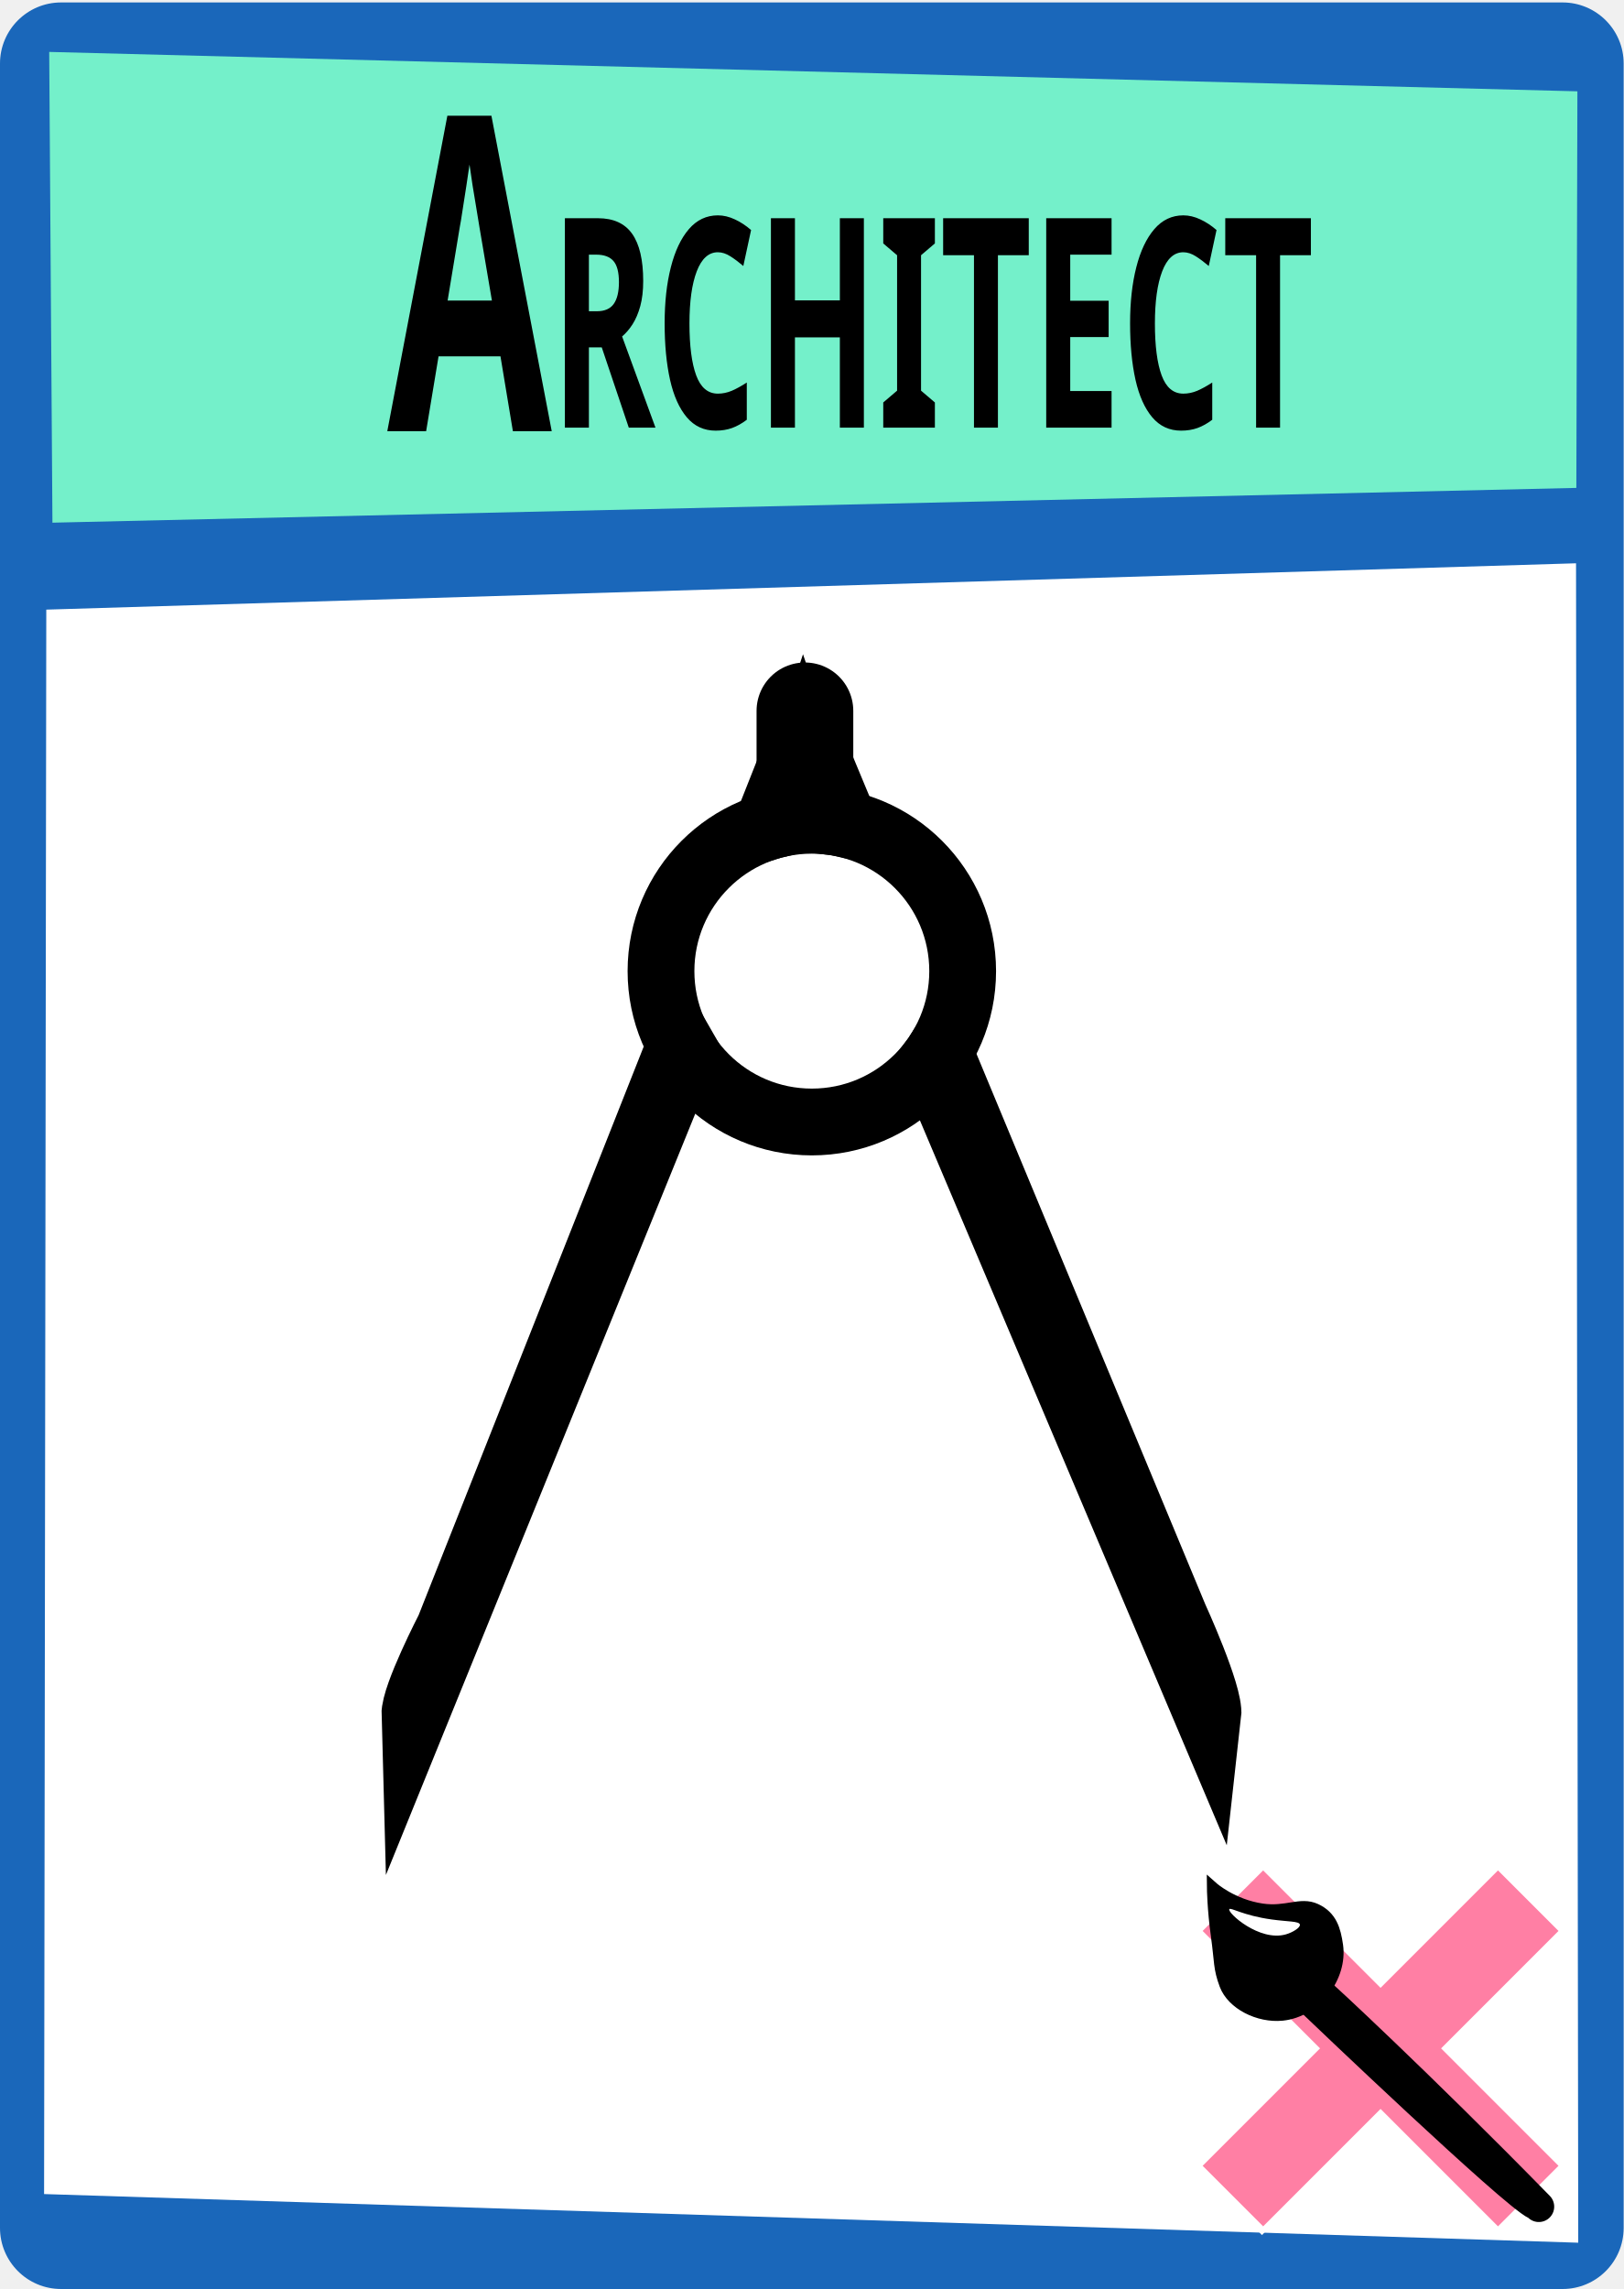
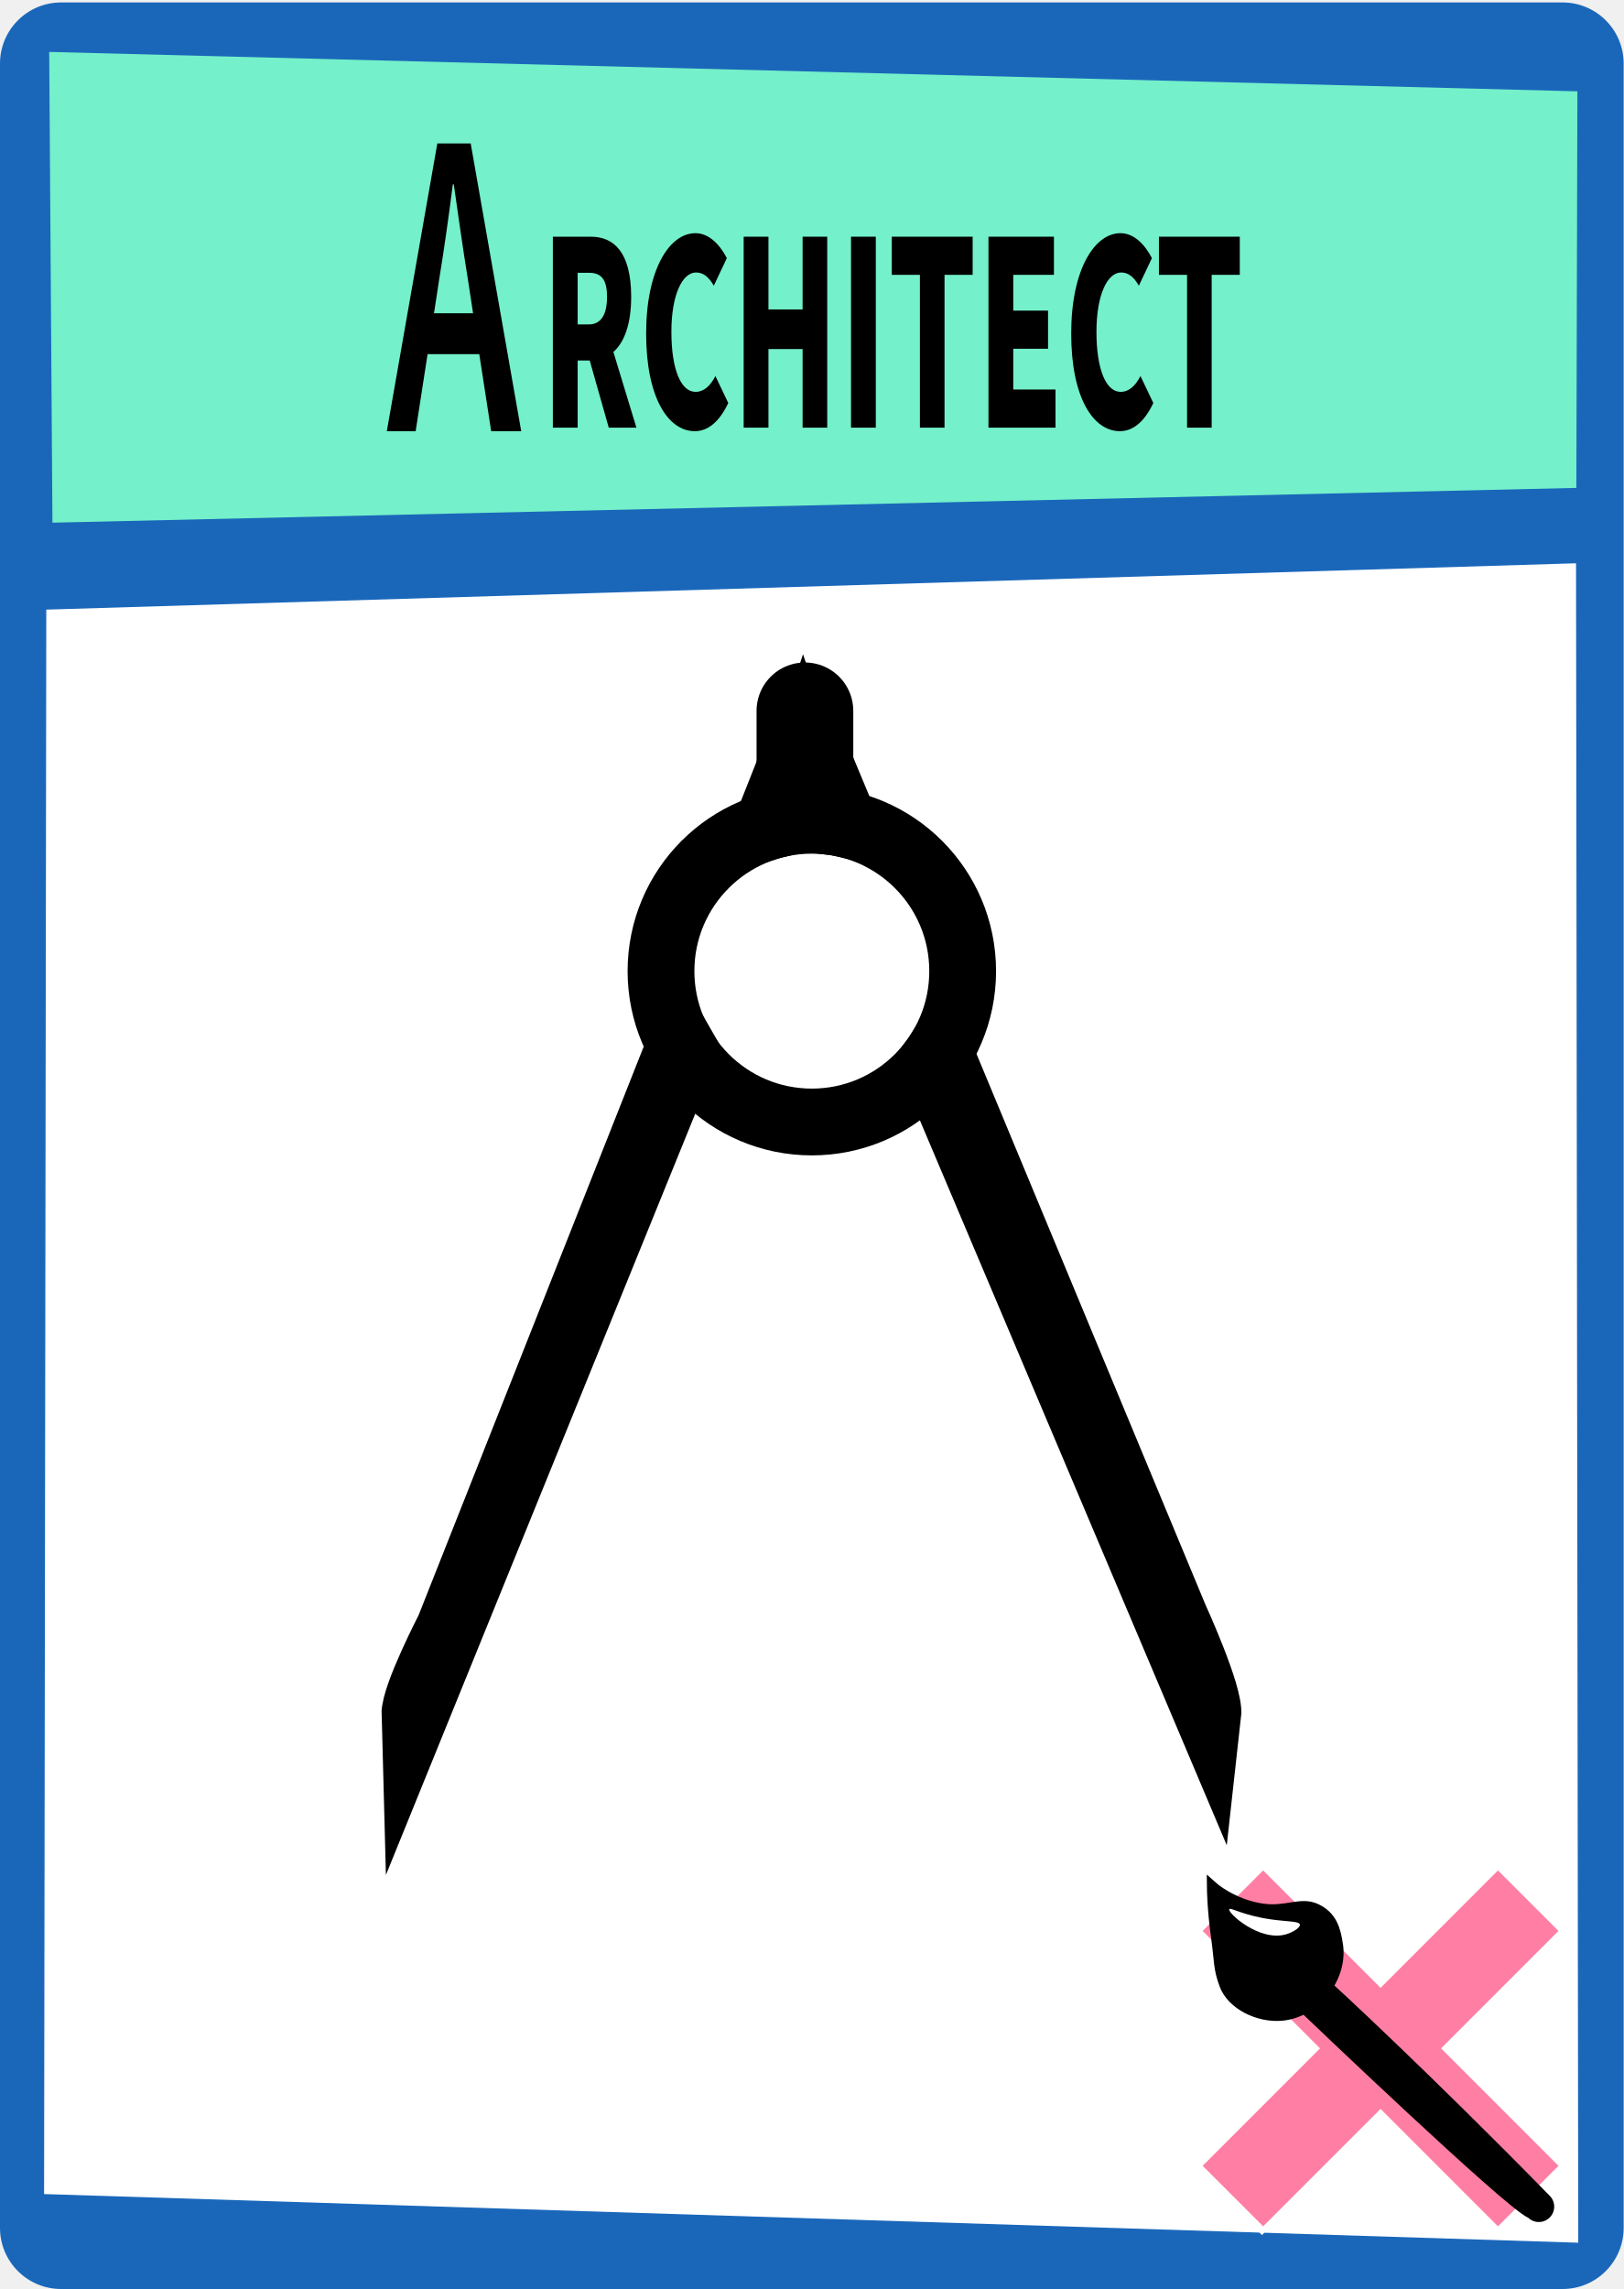
<svg xmlns="http://www.w3.org/2000/svg" xmlns:ns1="http://www.openswatchbook.org/uri/2009/osb" width="105mm" height="148mm" viewBox="0 0 372.047 524.409" id="svg2" version="1.1">
  <defs id="defs4">
    <linearGradient id="linearGradient5773" ns1:paint="solid">
      <stop style="stop-color:#e4ffff;stop-opacity:1;" offset="0" id="stop5775" />
    </linearGradient>
  </defs>
  <g id="layer2" style="display:inline" transform="translate(-2.020939,-531.9927)">
    <rect style="fill:#1a67ba;fill-opacity:1;fill-rule:evenodd;stroke:none;stroke-width:1.001px;stroke-linecap:butt;stroke-linejoin:miter;stroke-opacity:1" id="rect3336-3" width="372.043" height="523.848" x="2.021" y="532.554" ry="14" rx="14" />
  </g>
  <g id="layer22">
    <path style="opacity:1;fill:#ffffff;fill-opacity:1;fill-rule:evenodd;stroke:none;stroke-width:3.543;stroke-linejoin:round;stroke-miterlimit:4;stroke-dasharray:none;stroke-opacity:1" d="M 10.607,139.665 361.13,129.051 361.635,513.803 10.102,502.658 Z" id="rect5618" />
  </g>
  <g id="layer3">
    <path style="opacity:1;fill:#74f0ca;fill-opacity:1;fill-rule:evenodd;stroke:none;stroke-width:3.543;stroke-linejoin:round;stroke-miterlimit:4;stroke-dasharray:none;stroke-opacity:1" d="M 11.275,11.896 361.443,20.921 361.202,111.778 12.015,119.745 Z" id="rect4272" />
  </g>
  <g id="layer11" style="display:inline">
    <g id="g4314" transform="translate(-9.428576,422.6429)" style="stroke:#ffffff;stroke-opacity:1">
      <rect transform="matrix(0.7071068,-0.7071068,0.7071068,0.7071068,0,0)" y="253.529" x="149.139" height="19.608" width="95.708" id="rect4279" style="opacity:1;fill:none;fill-opacity:1;fill-rule:evenodd;stroke:#ffffff;stroke-width:2.446;stroke-miterlimit:4;stroke-dasharray:none;stroke-opacity:1" />
      <rect transform="matrix(-0.7071068,-0.7071068,0.7071068,-0.7071068,0,0)" y="187.189" x="-311.187" height="19.608" width="95.708" id="rect4279-5" style="opacity:1;fill:none;fill-opacity:1;fill-rule:evenodd;stroke:#ffffff;stroke-width:2.446;stroke-miterlimit:4;stroke-dasharray:none;stroke-opacity:1" />
    </g>
    <g id="g4318" style="fill:#ff7fa4;fill-opacity:1;stroke:none" transform="translate(-195.3003,361.5602)">
      <rect transform="matrix(0.7071068,-0.7071068,0.7071068,0.7071068,0,0)" y="428.152" x="237.761" height="19.608" width="95.708" id="rect4279-3" style="opacity:1;fill:#ff7fa4;fill-opacity:1;fill-rule:evenodd;stroke:none;stroke-width:2.446;stroke-miterlimit:4;stroke-dasharray:none;stroke-opacity:1" />
      <rect transform="matrix(-0.7071068,-0.7071068,0.7071068,-0.7071068,0,0)" y="275.811" x="-485.81" height="19.608" width="95.708" id="rect4279-5-5" style="opacity:1;fill:#ff7fa4;fill-opacity:1;fill-rule:evenodd;stroke:none;stroke-width:2.446;stroke-miterlimit:4;stroke-dasharray:none;stroke-opacity:1" />
    </g>
-     <text xml:space="preserve" style="font-style:normal;font-weight:normal;font-size:40px;line-height:125%;font-family:sans-serif;letter-spacing:0px;word-spacing:0px;fill:#000000;fill-opacity:1;stroke:none;stroke-width:1px;stroke-linecap:butt;stroke-linejoin:miter;stroke-opacity:1" x="-309.107" y="23.879" id="text4218">
-       <tspan id="tspan4220" x="-309.107" y="23.879" />
+     <text xml:space="preserve" style="font-style:normal;font-weight:normal;line-height:0%;font-family:sans-serif;letter-spacing:0px;word-spacing:0px;fill:#000000;fill-opacity:1;stroke:none;stroke-width:1px;stroke-linecap:butt;stroke-linejoin:miter;stroke-opacity:1" x="-309.107" y="23.879" id="text4218">
+       <tspan id="tspan4220" x="-309.107" y="23.879" style="font-size:40px;line-height:1.25"> </tspan>
    </text>
  </g>
  <g style="display:inline" id="g4235">
    <g id="g4600">
      <g style="display:inline" id="g4237" transform="matrix(1.3,0,0,1.4,-2.543422,26.10537)">
        <g id="g4239" transform="matrix(0.7,0,0,1.2,354.8675,74.89781)">
          <g transform="translate(14.94,0)" id="g4253">
-             <text id="text4594" y="-19.635" x="-390.857" style="font-style:normal;font-variant:normal;font-weight:normal;font-stretch:normal;font-size:40px;line-height:125%;font-family:source-sans;-inkscape-font-specification:source-sans;letter-spacing:0px;word-spacing:0px;fill:#000000;fill-opacity:1;stroke:none;stroke-width:1px;stroke-linecap:butt;stroke-linejoin:miter;stroke-opacity:1" xml:space="preserve">
-               <tspan id="tspan4596" y="-19.635" x="-390.857">
-                 <tspan id="tspan4598" style="font-style:normal;font-variant:normal;font-weight:bold;font-stretch:normal;font-family:'Source Sans Pro';-inkscape-font-specification:'Source Sans Pro Bold'" y="-19.635" x="-390.857"> RCHITECT</tspan>
-               </tspan>
-             </text>
-             <text id="text4249" y="-19.155" x="-421.577" style="font-style:normal;font-weight:normal;font-size:40px;line-height:125%;font-family:sans-serif;letter-spacing:0px;word-spacing:0px;fill:#000000;fill-opacity:1;stroke:none;stroke-width:1px;stroke-linecap:butt;stroke-linejoin:miter;stroke-opacity:1" xml:space="preserve">
-               <tspan style="font-style:normal;font-variant:normal;font-weight:600;font-stretch:normal;font-size:60px;font-family:'Source Sans Pro';-inkscape-font-specification:'Source Sans Pro Semi-Bold'" y="-19.155" x="-421.577" id="tspan4251">A</tspan>
-             </text>
+             <g aria-label=" RCHITECT" style="font-style:normal;font-variant:normal;font-weight:normal;font-stretch:normal;line-height:0%;font-family:source-sans;-inkscape-font-specification:source-sans;letter-spacing:0px;word-spacing:0px;fill:#000000;fill-opacity:1;stroke:none;stroke-width:1px;stroke-linecap:butt;stroke-linejoin:miter;stroke-opacity:1" id="text4594">
+               <path d="m -379.889,-19.635 h 6.24 v -9.16 h 3.04 l 4.8,9.16 h 6.96 l -5.8,-10.32 c 2.68,-1.28 4.48,-3.72 4.48,-7.52 0,-6.28 -4.64,-8.2 -10.16,-8.2 h -9.56 z m 6.24,-14.08 v -7.04 h 2.84 c 2.96,0 4.56,0.8 4.56,3.28 0,2.48 -1.6,3.76 -4.56,3.76 z" style="font-style:normal;font-variant:normal;font-weight:bold;font-stretch:normal;font-family:'Source Sans Pro';-inkscape-font-specification:'Source Sans Pro Bold'" id="path15637" />
+               <path d="m -344.161,-19.155 c 3.28,0 6.16,-1.24 8.44,-3.84 l -3.24,-3.68 c -1.24,1.32 -2.88,2.16 -5,2.16 -3.64,0 -6.08,-3 -6.08,-8.2 0,-5.04 2.76,-8.08 6.2,-8.08 1.84,0 3.2,0.6 4.48,1.8 l 3.28,-3.76 c -1.8,-1.88 -4.52,-3.4 -7.92,-3.4 -6.56,0 -12.4,5 -12.4,13.68 0,8.8 5.6,13.32 12.24,13.32 z" style="font-style:normal;font-variant:normal;font-weight:bold;font-stretch:normal;font-family:'Source Sans Pro';-inkscape-font-specification:'Source Sans Pro Bold'" id="path15639" />
+               <path d="m -331.842,-19.635 h 6.24 v -10.72 h 8.6 v 10.72 h 6.2 v -26.04 h -6.2 v 9.92 h -8.6 v -9.92 h -6.24 z" style="font-style:normal;font-variant:normal;font-weight:bold;font-stretch:normal;font-family:'Source Sans Pro';-inkscape-font-specification:'Source Sans Pro Bold'" id="path15641" />
+               <path d="m -304.811,-19.635 h 6.24 v -26.04 h -6.24 z" style="font-style:normal;font-variant:normal;font-weight:bold;font-stretch:normal;font-family:'Source Sans Pro';-inkscape-font-specification:'Source Sans Pro Bold'" id="path15643" />
+               <path d="m -287.465,-19.635 h 6.2 v -20.84 h 7.08 v -5.2 h -20.36 v 5.2 h 7.08 z" style="font-style:normal;font-variant:normal;font-weight:bold;font-stretch:normal;font-family:'Source Sans Pro';-inkscape-font-specification:'Source Sans Pro Bold'" id="path15645" />
+               <path d="m -270.201,-19.635 h 16.88 v -5.2 h -10.64 v -5.56 h 8.76 v -5.2 h -8.76 v -4.88 h 10.24 v -5.2 h -16.48 z" style="font-style:normal;font-variant:normal;font-weight:bold;font-stretch:normal;font-family:'Source Sans Pro';-inkscape-font-specification:'Source Sans Pro Bold'" id="path15647" />
+               <path d="m -237.13,-19.155 c 3.28,0 6.16,-1.24 8.44,-3.84 l -3.24,-3.68 c -1.24,1.32 -2.88,2.16 -5,2.16 -3.64,0 -6.08,-3 -6.08,-8.2 0,-5.04 2.76,-8.08 6.2,-8.08 1.84,0 3.2,0.6 4.48,1.8 l 3.28,-3.76 c -1.8,-1.88 -4.52,-3.4 -7.92,-3.4 -6.56,0 -12.4,5 -12.4,13.68 0,8.8 5.6,13.32 12.24,13.32 z" style="font-style:normal;font-variant:normal;font-weight:bold;font-stretch:normal;font-family:'Source Sans Pro';-inkscape-font-specification:'Source Sans Pro Bold'" id="path15649" />
+               <path d="m -220.199,-19.635 h 6.2 v -20.84 h 7.08 v -5.2 h -20.36 v 5.2 h 7.08 z" style="font-style:normal;font-variant:normal;font-weight:bold;font-stretch:normal;font-family:'Source Sans Pro';-inkscape-font-specification:'Source Sans Pro Bold'" id="path15651" />
+             </g>
+             <g aria-label="A" style="font-style:normal;font-weight:normal;line-height:0%;font-family:sans-serif;letter-spacing:0px;word-spacing:0px;fill:#000000;fill-opacity:1;stroke:none;stroke-width:1px;stroke-linecap:butt;stroke-linejoin:miter;stroke-opacity:1" id="text4249">
+               <path d="m -408.497,-39.915 c 1.26,-4.14 2.4,-8.58 3.42,-12.9 h 0.24 c 1.14,4.26 2.28,8.76 3.54,12.9 l 1.32,4.68 h -9.84 z m -13.2,20.76 h 7.26 l 3,-10.5 h 13.02 l 3,10.5 h 7.56 l -12.72,-39.24 h -8.4 z" style="font-style:normal;font-variant:normal;font-weight:600;font-stretch:normal;font-size:60px;line-height:1.25;font-family:'Source Sans Pro';-inkscape-font-specification:'Source Sans Pro Semi-Bold'" id="path15654" />
+             </g>
          </g>
        </g>
      </g>
    </g>
    <g id="g5408" transform="matrix(0.5276743,0,0,0.5276743,-16.60566,103.7588)">
      <path id="path5389" d="m 326.87,257.05 c 0.56,1.01 1.16,2 1.78,2.97 -39.01,95.99 -78.03,191.99 -117.04,287.98 -0.23,-8.21 14.89,-37.46 14.89,-37.46 L 326.87,257.05 Z" class="st0" style="fill:#ffffff;stroke:#000000;stroke-width:29;stroke-miterlimit:10" />
      <path id="path5391" d="m 383.5,125.5 14.79,35.57 c -2.16,-0.49 -4.36,-0.86 -6.59,-1.11 L 380.5,133.5 c -0.08,-0.21 -0.15,-0.41 -0.21,-0.59 -0.05,0.15 -0.1,0.3 -0.17,0.46 -3.78,9.3 -7.56,18.61 -11.34,27.91 -1.51,0.36 -3,0.77 -4.47,1.23 l 9.6,-24.25 c 4.15,-10.48 5.47,-23.25 9.59,-12.76 z" class="st0" style="fill:#ffffff;stroke:#000000;stroke-width:29;stroke-miterlimit:10" />
      <path id="path5393" d="M 556,548 436.07,264.74 c 1.17,-1.54 2.29,-3.14 3.33,-4.79 l 102.1,245.6 c 0,0 15.48,33.81 14.5,42.45 z" class="st0" style="fill:#ffffff;stroke:#000000;stroke-width:29;stroke-miterlimit:10" />
      <circle id="circle5395" r="65.5" cy="225" cx="384" class="st1" style="fill:none;stroke:#000000;stroke-width:29;stroke-miterlimit:10" />
      <line id="line5397" y2="151.5" x2="381" y1="112" x1="381" class="st2" style="fill:#ffffff;stroke:#000000;stroke-width:42;stroke-linecap:round;stroke-miterlimit:10" />
      <path id="path5399" d="m 449.5,225 c 0,12.85 -3.7,24.84 -10.1,34.95 -1.04,1.65 -2.16,3.25 -3.33,4.79 -11.97,15.66 -30.84,25.76 -52.07,25.76 -23.29,0 -43.74,-12.16 -55.35,-30.48 -0.62,-0.97 -1.22,-1.96 -1.78,-2.97 -5.33,-9.47 -8.37,-20.41 -8.37,-32.05 0,-29.31 19.26,-54.12 45.81,-62.49 1.47,-0.46 2.96,-0.87 4.47,-1.23 4.89,-1.16 9.98,-1.78 15.22,-1.78 2.61,0 5.18,0.15 7.7,0.46 2.23,0.25 4.43,0.62 6.59,1.11 29.3,6.52 51.21,32.67 51.21,63.93 z" class="st3" style="fill:none" />
    </g>
    <g id="g5111" transform="matrix(0.15,0,0,0.15,253.9769,413.0653)">
      <path id="path5097" d="m 657.5,616.5 c -190,-194 -333,-325 -333,-325 l -6,19 c 0,0 301.06,287.7 335,303" class="st0" style="fill:#ffffff;stroke:#000000;stroke-width:47;stroke-linecap:round;stroke-miterlimit:10" />
      <path id="path5099" d="m 159.5,129.5 c 0,0 29.66,26.3 75,33 37.56,5.55 58.75,-10.7 82,0 23.82,10.96 29.53,31.03 33,55 6.91,47.74 -32.75,100.88 -84,106 -35.99,3.59 -76.01,-16.67 -87,-46 -9.67,-25.81 -7.39,-34.68 -13,-75 -5.68,-40.78 -6,-73 -6,-73 z" class="st1" style="fill:#000000;stroke:#000000;stroke-width:18;stroke-linecap:round;stroke-miterlimit:10" />
      <path id="path5101" d="m 249.48,177.92 c 24.98,3.45 41.94,2.48 43.03,7.74 0.96,4.63 -10.84,11.99 -21.44,15 -40.46,11.48 -89.49,-32.95 -86.37,-38.47 1.84,-3.29 20.6,9.63 64.78,15.73 z" class="st2" style="fill:#ffffff;stroke:none" />
    </g>
  </g>
</svg>
